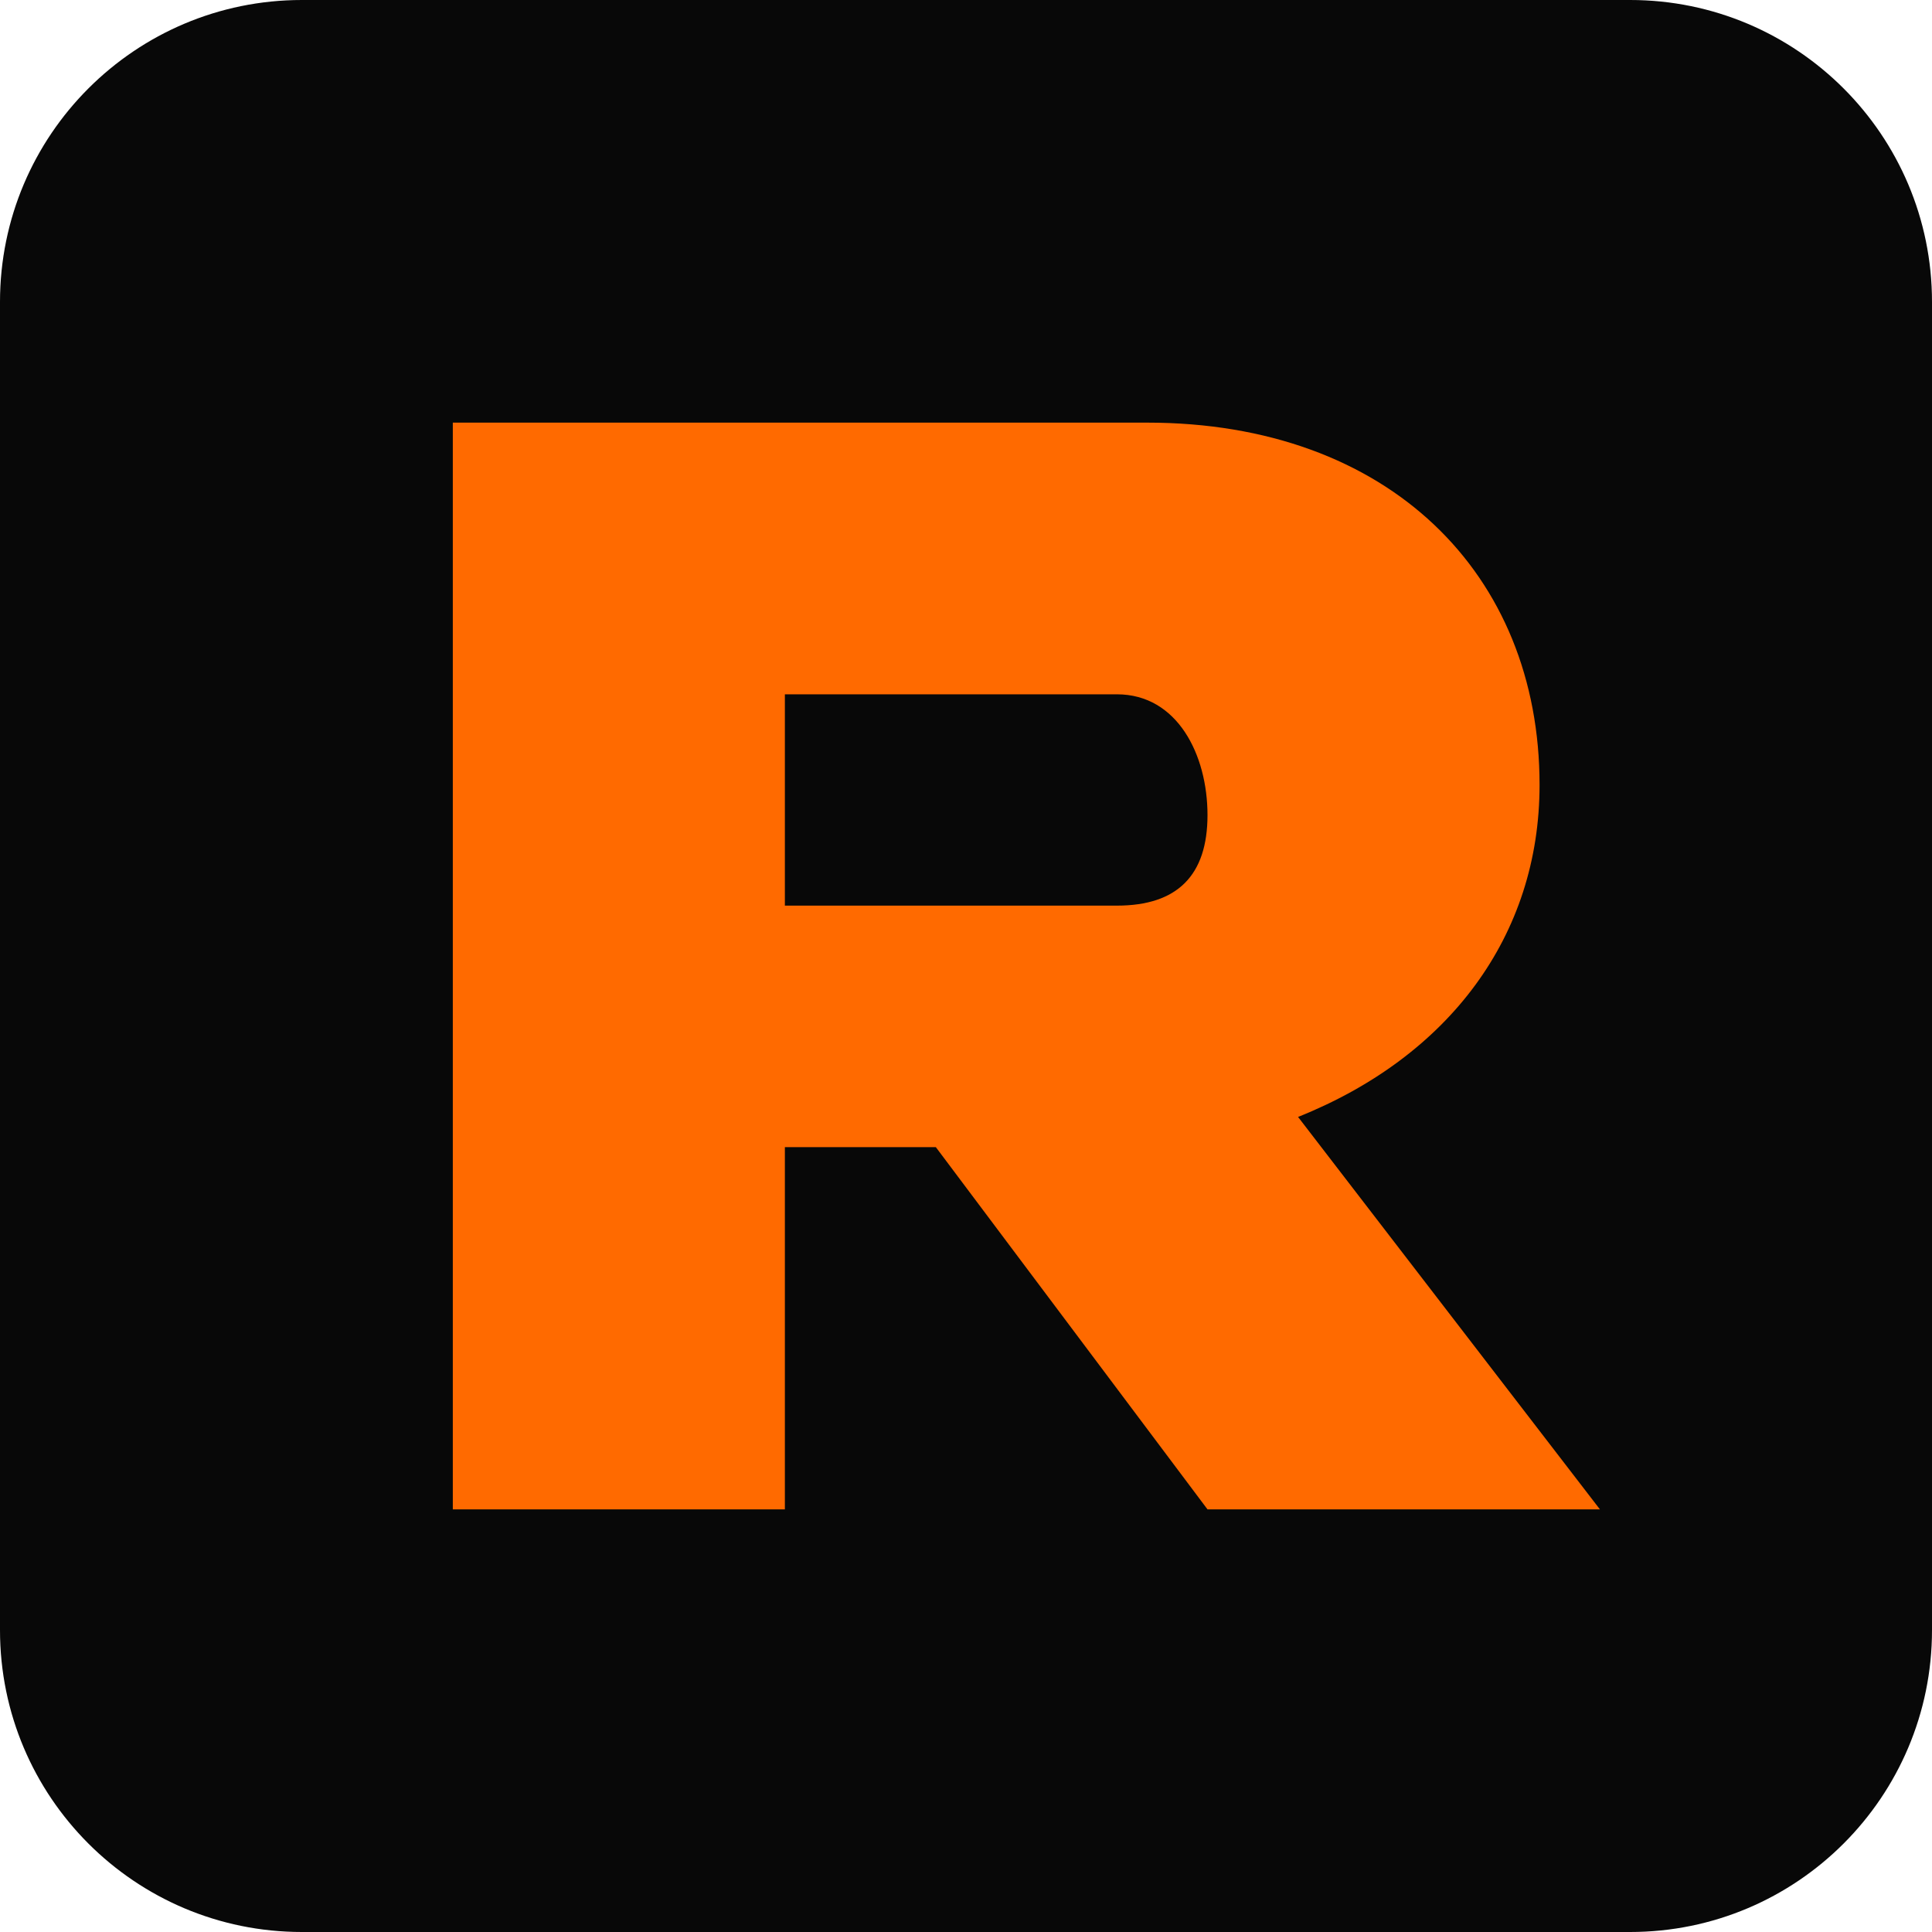
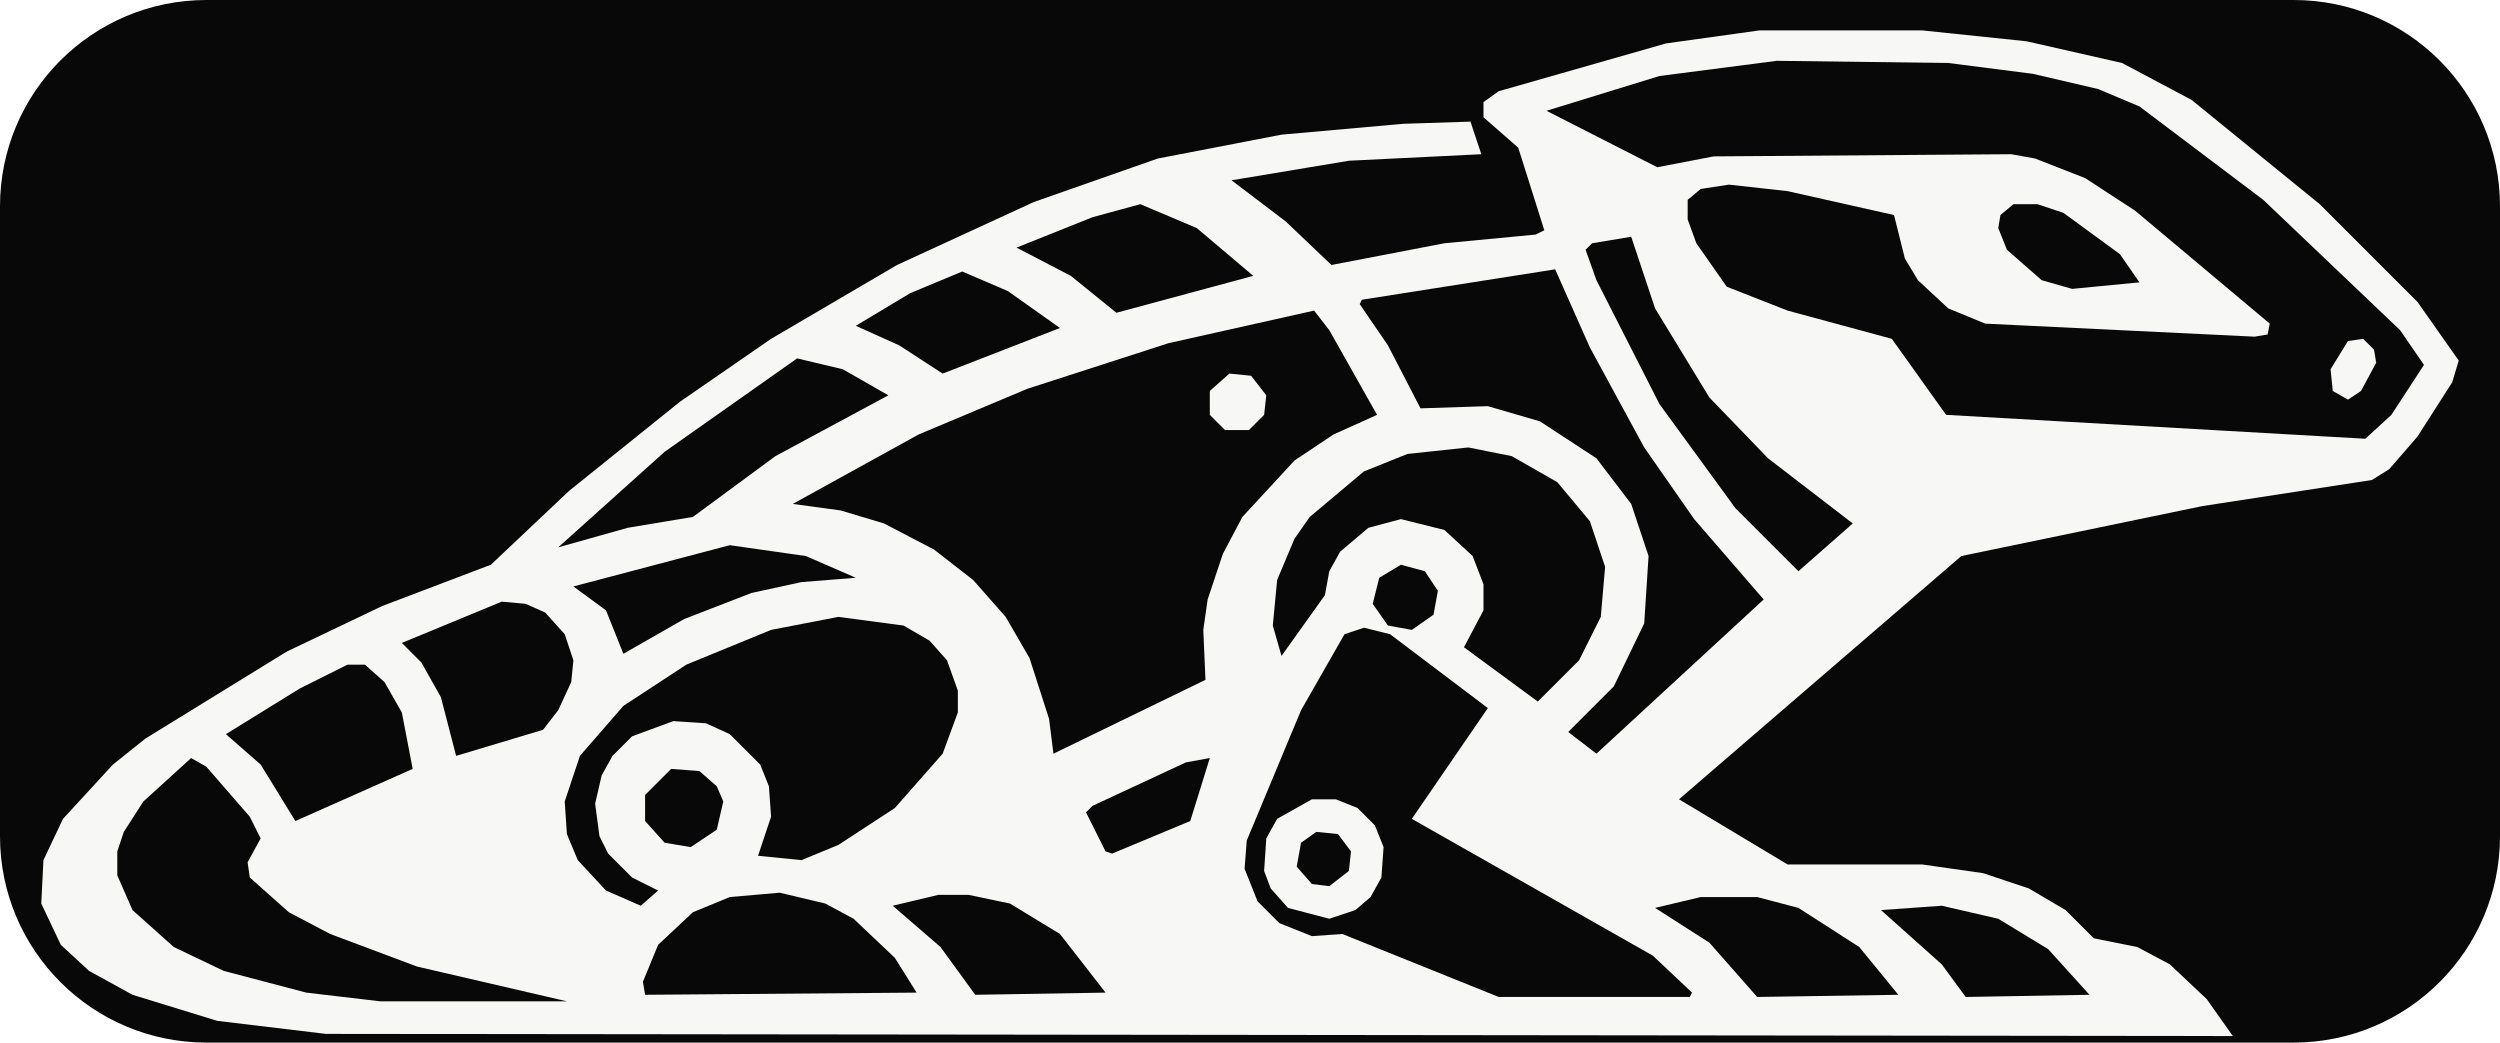
- <svg xmlns="http://www.w3.org/2000/svg" viewBox="0 0 64 64">
-   <rect width="64" height="64" rx="10" fill="#080808" />
-   <path d="M15 14h23c8 0 13 5 13 12 0 5-3 9-8 11l10 13H40L31 38h-5v12H15V14Zm11 9v7h11c2 0 3-1 3-3s-1-4-3-4H26Z" fill="#ff6a00" />
+ <svg xmlns="http://www.w3.org/2000/svg" viewBox="0 0 1151 480">
+   <rect width="1151" height="480" rx="95" fill="#080808" />
+   <path fill="#f7f7f5" fill-rule="evenodd" d="M798,575 850,575 858,549 806,549ZM1001,504 976,590 977,595 997,619 1014,618 1024,585 1019,574 1069,574 1070,578 1058,619 1104,619 1140,504 1091,504 1078,548 1036,547 1049,504ZM901,503 877,526 858,593 880,620 982,620 958,590 902,590 901,587 918,532 972,532 996,503ZM764,503 729,620 865,619 844,591 781,590 795,547 791,533 861,532 887,503ZM639,619 684,619 710,533 737,532 760,503 633,503 653,532 666,533ZM526,503 500,525 478,596 500,620 591,619 620,595 640,532 638,527 619,503ZM534,532 592,533 574,591 525,591 523,589 537,547ZM351,503 363,522 333,620 441,619 468,599 475,576 464,564 483,550 491,525 489,518 475,503ZM394,532 445,533 438,550 405,550 397,574 431,574 426,591 382,590 396,547ZM239,503 211,527 190,591 191,595 212,620 304,619 330,597 351,526 333,503ZM247,532 305,533 286,591 236,590 250,545ZM28,503 45,530 9,620 61,619 87,547 82,532 151,532 152,535 143,555 95,555 87,578 129,619 191,619 152,582 190,564 201,528 184,503ZM1132,166 1113,139 1068,94 1009,46 977,29 933,19 885,14 810,14 767,20 690,42 683,47 683,54 699,68 711,106 707,108 665,112 613,122 592,102 567,83 621,74 682,71 677,56 646,57 590,62 533,73 476,93 413,122 355,156 313,185 262,226 226,260 176,279 132,300 67,340 52,352 29,377 20,396 19,416 28,435 41,447 61,458 100,470 150,476 1028,477 1016,460 999,444 984,436 964,432 951,419 934,409 913,402 885,398 823,398 773,368 903,256 1014,233 1092,221 1100,216 1113,201 1129,176ZM866,419 894,417 920,423 943,437 962,458 905,459 894,444ZM762,418 783,413 809,413 828,418 856,436 874,458 809,459 787,434ZM411,417 432,412 446,412 465,416 488,430 509,457 449,458 433,436ZM296,452 303,435 319,420 336,413 359,411 380,416 393,423 412,441 422,457 297,458ZM309,354 322,355 330,362 333,369 330,382 318,390 306,388 297,378 297,366ZM57,383 66,369 88,349 95,353 115,376 120,386 114,397 115,404 133,420 152,430 192,445 261,461 175,461 141,457 103,447 80,436 61,419 54,403 54,392ZM557,349 548,378 512,393 509,392 500,374 503,371 546,351ZM168,306 177,314 185,328 190,354 136,378 120,352 104,338 138,317 160,306ZM619,292 628,289 640,292 685,326 650,377 761,440 779,457 778,459 690,459 618,430 604,431 589,425 579,415 573,400 574,387 599,327ZM604,368 588,377 583,386 582,401 585,409 593,418 612,423 624,419 631,413 636,404 637,390 633,380 625,372 615,368ZM606,383 616,384 622,392 621,401 612,408 604,407 597,399 599,388ZM436,304 441,318 441,328 434,347 412,372 386,389 369,396 349,394 355,376 354,362 350,352 336,338 325,333 310,332 291,339 282,348 277,357 274,370 276,385 280,393 291,404 303,410 295,417 279,410 266,396 261,384 260,369 267,348 287,325 316,306 355,290 386,284 416,288 428,295ZM251,282 260,292 264,304 263,314 257,327 250,336 210,348 203,321 194,305 185,296 231,277 242,278ZM645,260 656,263 662,272 660,283 650,290 639,288 632,278 635,266ZM394,266 369,268 346,273 315,285 287,301 279,281 264,270 336,251 371,256ZM603,238 628,217 648,209 676,206 696,210 717,222 732,240 739,261 737,284 727,304 708,323 674,298 683,281 683,269 678,256 665,244 645,239 630,243 617,254 612,263 610,274 590,302 586,288 588,267 596,248ZM409,182 357,210 319,238 289,243 257,252 306,208 367,165 388,170ZM634,191 614,200 596,212 572,238 563,255 556,276 554,290 555,313 485,347 483,331 474,303 463,284 448,267 430,253 407,241 387,235 365,232 423,200 473,179 538,158 605,143 612,152ZM566,172 557,180 557,191 564,198 575,198 582,191 583,182 576,173ZM394,150 419,135 443,125 464,134 488,151 434,172 414,159ZM627,138 716,124 732,160 757,206 780,239 812,276 735,347 722,337 743,316 757,287 759,256 751,232 735,211 709,194 685,187 654,188 639,159 626,140ZM733,112 751,109 762,142 787,183 814,211 853,241 828,263 799,234 764,186 735,129 730,115ZM921,99 927,94 938,94 950,98 976,117 985,130 954,133 940,129 924,115 920,105ZM468,114 503,100 525,94 551,105 577,127 514,144 493,127ZM712,51 764,35 818,28 897,29 936,34 966,41 985,49 1042,92 1105,152 1116,168 1101,191 1089,202 896,191 871,156 823,143 795,132 781,112 777,101 777,92 783,87 796,85 823,88 872,99 877,119 883,129 897,142 914,149 1038,155 1044,154 1045,149 983,97 960,82 937,73 926,71 789,72 763,77ZM1088,156 1081,157 1073,170 1074,180 1081,184 1087,180 1094,167 1093,161Z" />
</svg>
